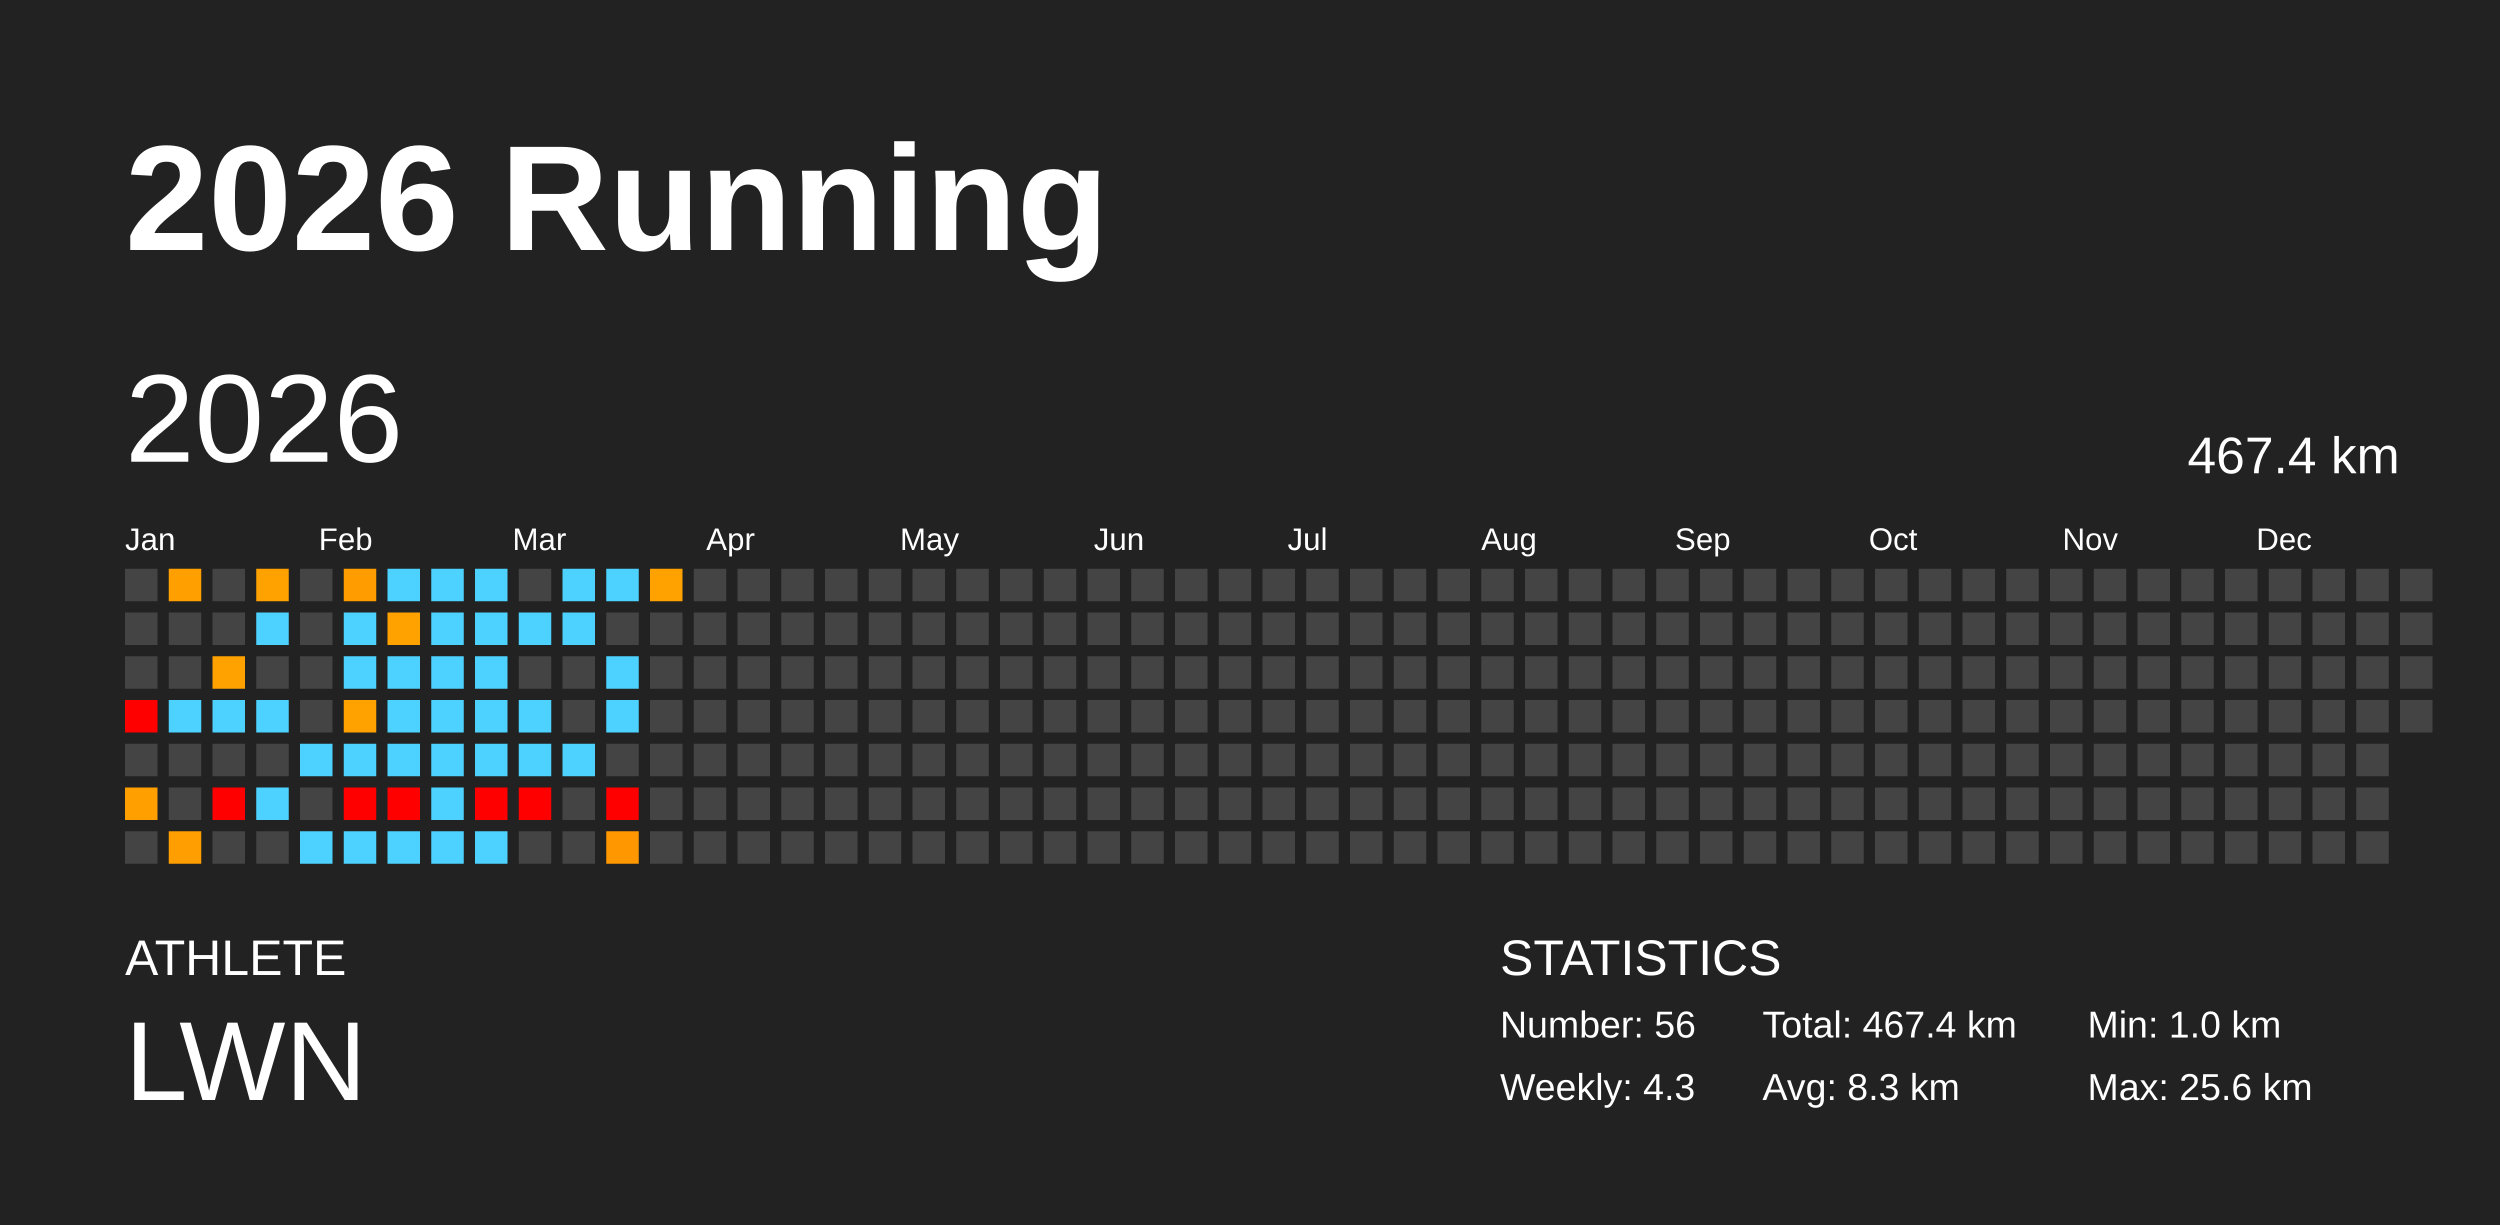
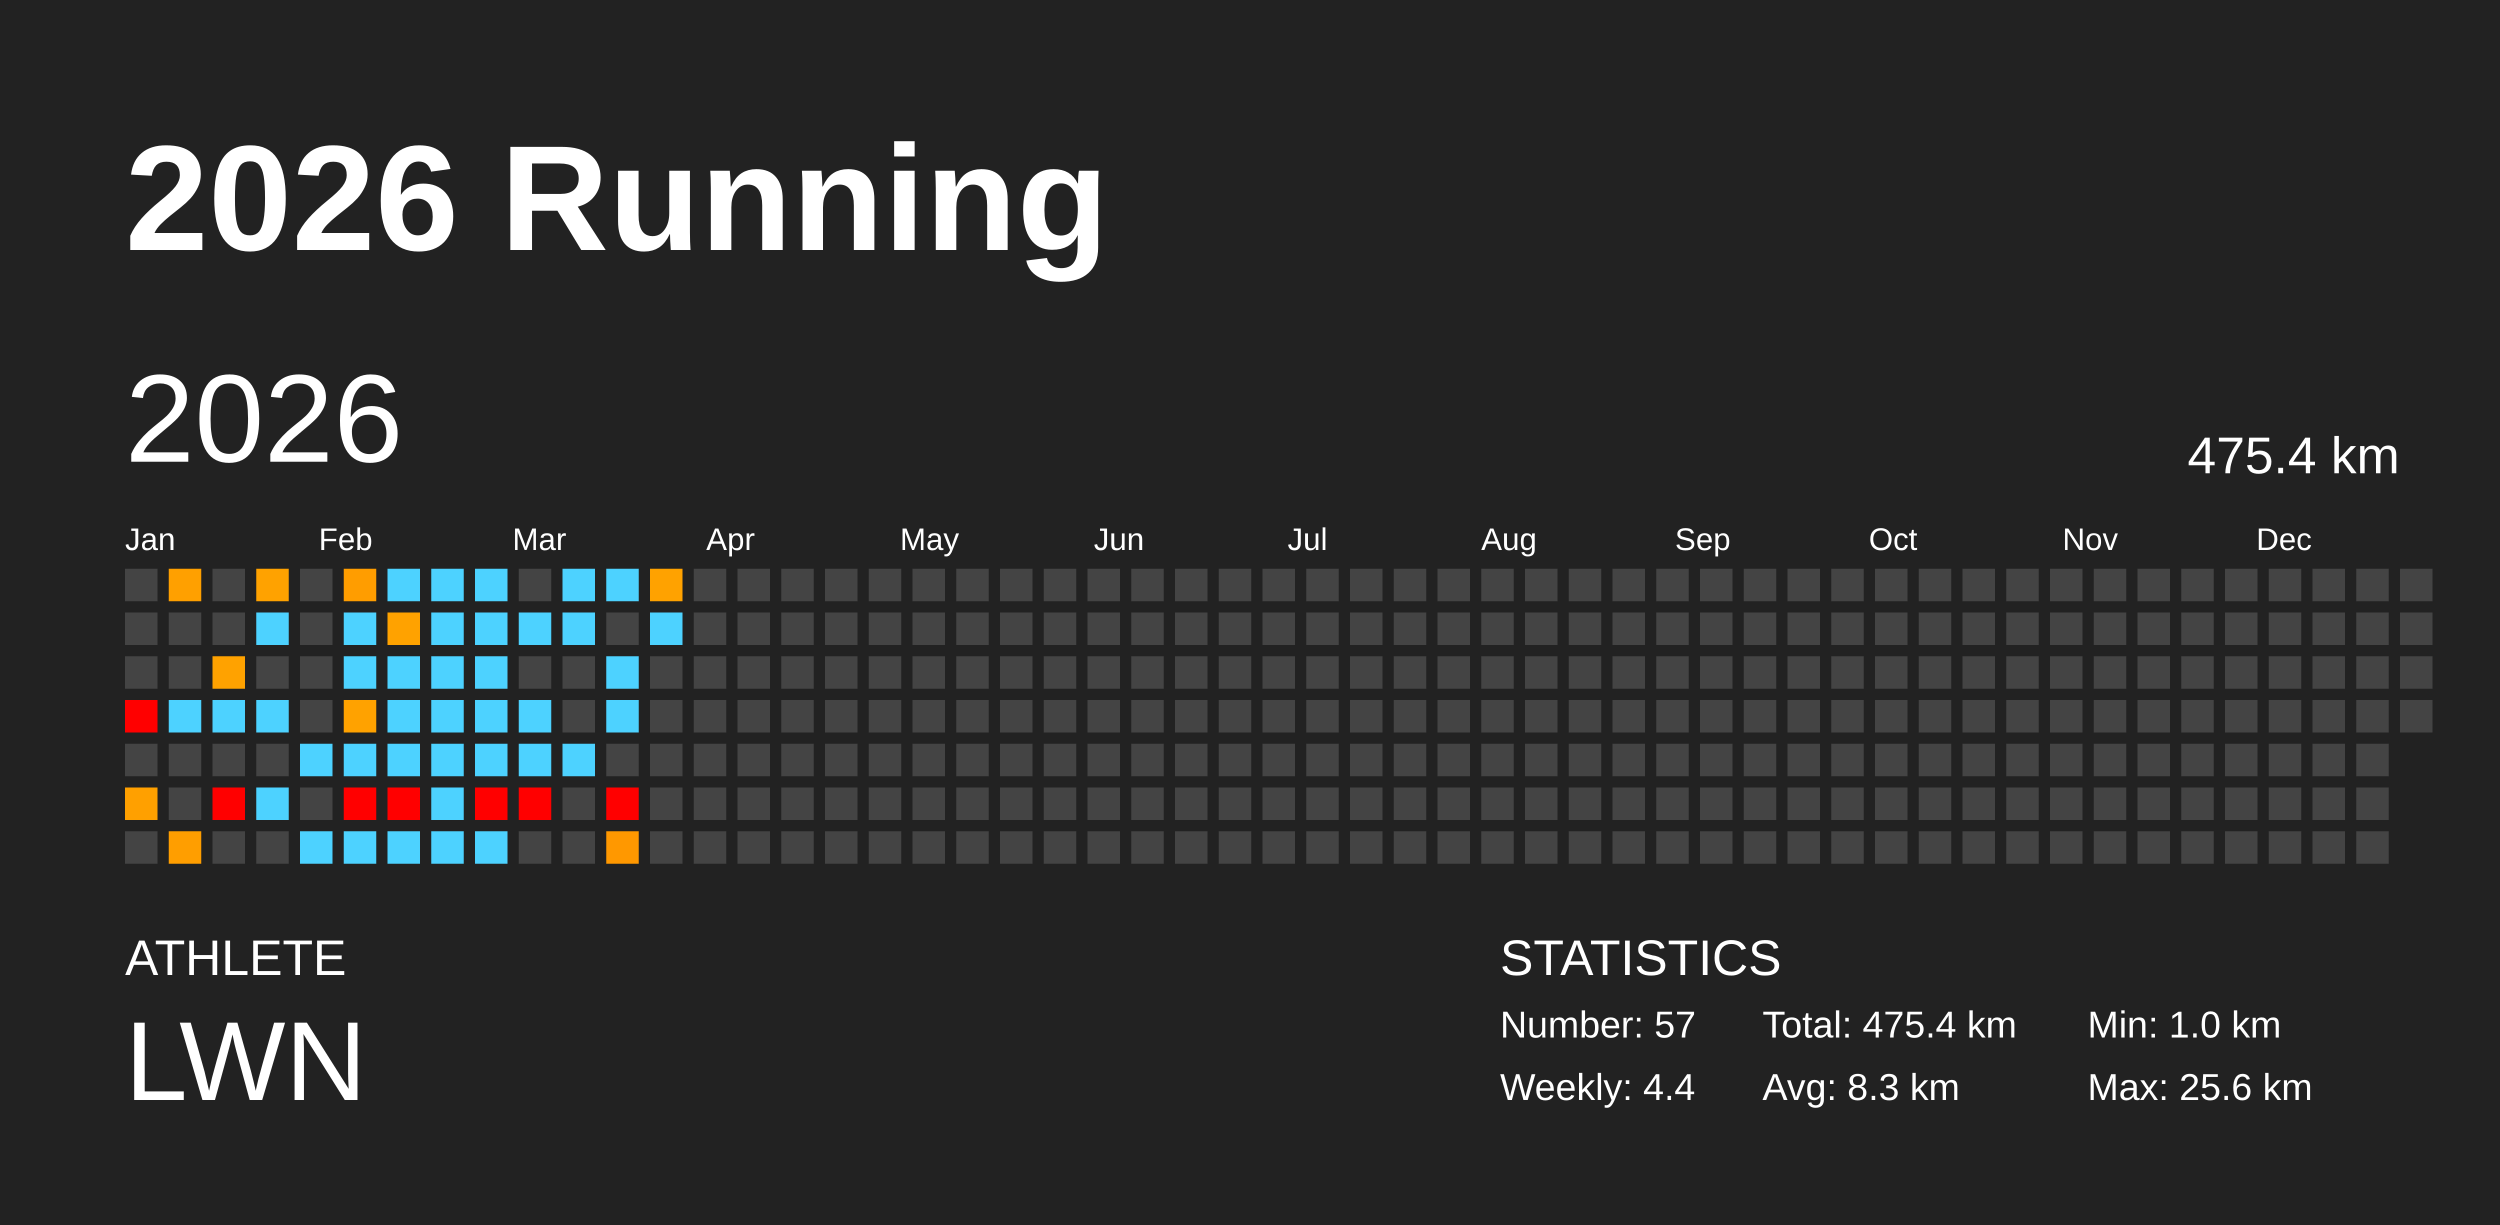
<svg xmlns="http://www.w3.org/2000/svg" baseProfile="full" height="98mm" version="1.1" viewBox="0,0,200,98" width="200mm">
  <defs />
  <rect fill="#222222" height="98" width="200" x="0" y="0" />
  <text fill="#FFFFFF" style="font-size:12px; font-family:Arial; font-weight:bold;" x="10" y="20">2026 Running</text>
  <text fill="#FFFFFF" style="font-size:4px; font-family:Arial" x="10" y="78">ATHLETE</text>
  <text fill="#FFFFFF" style="font-size:9px; font-family:Arial" x="10" y="88">LWN</text>
  <text fill="#FFFFFF" style="font-size:4px; font-family:Arial" x="120" y="78">STATISTICS</text>
-   <text fill="#FFFFFF" style="font-size:3px; font-family:Arial" x="120" y="83">Number: 56</text>
-   <text fill="#FFFFFF" style="font-size:3px; font-family:Arial" x="120" y="88">Weekly: 4.3</text>
-   <text fill="#FFFFFF" style="font-size:3px; font-family:Arial" x="141" y="83">Total: 467.4 km</text>
+   <text fill="#FFFFFF" style="font-size:3px; font-family:Arial" x="120" y="83">Number: 57</text>
+   <text fill="#FFFFFF" style="font-size:3px; font-family:Arial" x="120" y="88">Weekly: 4.4</text>
+   <text fill="#FFFFFF" style="font-size:3px; font-family:Arial" x="141" y="83">Total: 475.4 km</text>
  <text fill="#FFFFFF" style="font-size:3px; font-family:Arial" x="141" y="88">Avg: 8.3 km</text>
  <text fill="#FFFFFF" style="font-size:3px; font-family:Arial" x="167" y="83">Min: 1.0 km</text>
  <text fill="#FFFFFF" style="font-size:3px; font-family:Arial" x="167" y="88">Max: 25.6 km</text>
  <text dominant-baseline="hanging" fill="#FFFFFF" style="font-size:10.0px; font-family:Arial;" x="10" y="30">2026</text>
-   <text dominant-baseline="hanging" fill="#FFFFFF" style="font-size:4.125px; font-family:Arial;" x="175" y="35">467.4 km</text>
+   <text dominant-baseline="hanging" fill="#FFFFFF" style="font-size:4.125px; font-family:Arial;" x="175" y="35">475.4 km</text>
  <text fill="#FFFFFF" style="font-size:2.5px; font-family:Arial" x="10.0" y="44">Jan</text>
  <text fill="#FFFFFF" style="font-size:2.5px; font-family:Arial" x="25.5" y="44">Feb</text>
  <text fill="#FFFFFF" style="font-size:2.5px; font-family:Arial" x="41.0" y="44">Mar</text>
  <text fill="#FFFFFF" style="font-size:2.5px; font-family:Arial" x="56.5" y="44">Apr</text>
  <text fill="#FFFFFF" style="font-size:2.5px; font-family:Arial" x="72.0" y="44">May</text>
  <text fill="#FFFFFF" style="font-size:2.5px; font-family:Arial" x="87.5" y="44">Jun</text>
  <text fill="#FFFFFF" style="font-size:2.5px; font-family:Arial" x="103.0" y="44">Jul</text>
  <text fill="#FFFFFF" style="font-size:2.5px; font-family:Arial" x="118.5" y="44">Aug</text>
  <text fill="#FFFFFF" style="font-size:2.5px; font-family:Arial" x="134.0" y="44">Sep</text>
  <text fill="#FFFFFF" style="font-size:2.5px; font-family:Arial" x="149.5" y="44">Oct</text>
  <text fill="#FFFFFF" style="font-size:2.5px; font-family:Arial" x="165.0" y="44">Nov</text>
  <text fill="#FFFFFF" style="font-size:2.5px; font-family:Arial" x="180.5" y="44">Dec</text>
  <rect fill="#444444" height="2.6" width="2.6" x="10.0" y="45.5" />
  <rect fill="#444444" height="2.6" width="2.6" x="10.0" y="49.0" />
  <rect fill="#444444" height="2.6" width="2.6" x="10.0" y="52.5" />
  <rect fill="red" height="2.6" width="2.6" x="10.0" y="56.0" />
  <rect fill="#444444" height="2.6" width="2.6" x="10.0" y="59.5" />
  <rect fill="#ffa000" height="2.6" width="2.6" x="10.0" y="63.0" />
  <rect fill="#444444" height="2.6" width="2.6" x="10.0" y="66.5" />
  <rect fill="#ffa000" height="2.6" width="2.6" x="13.5" y="45.5" />
  <rect fill="#444444" height="2.6" width="2.6" x="13.5" y="49.0" />
  <rect fill="#444444" height="2.6" width="2.6" x="13.5" y="52.5" />
  <rect fill="#4dd2ff" height="2.6" width="2.6" x="13.5" y="56.0" />
  <rect fill="#444444" height="2.6" width="2.6" x="13.5" y="59.5" />
  <rect fill="#444444" height="2.6" width="2.6" x="13.5" y="63.0" />
  <rect fill="#ff9e00" height="2.6" width="2.6" x="13.5" y="66.5" />
  <rect fill="#444444" height="2.6" width="2.6" x="17.0" y="45.5" />
  <rect fill="#444444" height="2.6" width="2.6" x="17.0" y="49.0" />
  <rect fill="#ffa200" height="2.6" width="2.6" x="17.0" y="52.5" />
  <rect fill="#4dd2ff" height="2.6" width="2.6" x="17.0" y="56.0" />
  <rect fill="#444444" height="2.6" width="2.6" x="17.0" y="59.5" />
  <rect fill="red" height="2.6" width="2.6" x="17.0" y="63.0" />
  <rect fill="#444444" height="2.6" width="2.6" x="17.0" y="66.5" />
  <rect fill="#ffa200" height="2.6" width="2.6" x="20.5" y="45.5" />
  <rect fill="#4dd2ff" height="2.6" width="2.6" x="20.5" y="49.0" />
  <rect fill="#444444" height="2.6" width="2.6" x="20.5" y="52.5" />
  <rect fill="#4dd2ff" height="2.6" width="2.6" x="20.5" y="56.0" />
  <rect fill="#444444" height="2.6" width="2.6" x="20.5" y="59.5" />
  <rect fill="#4dd2ff" height="2.6" width="2.6" x="20.5" y="63.0" />
  <rect fill="#444444" height="2.6" width="2.6" x="20.5" y="66.5" />
  <rect fill="#444444" height="2.6" width="2.6" x="24.0" y="45.5" />
  <rect fill="#444444" height="2.6" width="2.6" x="24.0" y="49.0" />
  <rect fill="#444444" height="2.6" width="2.6" x="24.0" y="52.5" />
  <rect fill="#444444" height="2.6" width="2.6" x="24.0" y="56.0" />
  <rect fill="#4dd2ff" height="2.6" width="2.6" x="24.0" y="59.5" />
  <rect fill="#444444" height="2.6" width="2.6" x="24.0" y="63.0" />
  <rect fill="#4dd2ff" height="2.6" width="2.6" x="24.0" y="66.5" />
  <rect fill="#ff9d00" height="2.6" width="2.6" x="27.5" y="45.5" />
  <rect fill="#4dd2ff" height="2.6" width="2.6" x="27.5" y="49.0" />
  <rect fill="#4dd2ff" height="2.6" width="2.6" x="27.5" y="52.5" />
  <rect fill="#ffa200" height="2.6" width="2.6" x="27.5" y="56.0" />
  <rect fill="#4dd2ff" height="2.6" width="2.6" x="27.5" y="59.5" />
  <rect fill="red" height="2.6" width="2.6" x="27.5" y="63.0" />
  <rect fill="#4dd2ff" height="2.6" width="2.6" x="27.5" y="66.5" />
  <rect fill="#4dd2ff" height="2.6" width="2.6" x="31.0" y="45.5" />
  <rect fill="#ffa200" height="2.6" width="2.6" x="31.0" y="49.0" />
  <rect fill="#4dd2ff" height="2.6" width="2.6" x="31.0" y="52.5" />
  <rect fill="#4dd2ff" height="2.6" width="2.6" x="31.0" y="56.0" />
  <rect fill="#4dd2ff" height="2.6" width="2.6" x="31.0" y="59.5" />
  <rect fill="red" height="2.6" width="2.6" x="31.0" y="63.0" />
  <rect fill="#4dd2ff" height="2.6" width="2.6" x="31.0" y="66.5" />
  <rect fill="#4dd2ff" height="2.6" width="2.6" x="34.5" y="45.5" />
  <rect fill="#4dd2ff" height="2.6" width="2.6" x="34.5" y="49.0" />
  <rect fill="#4dd2ff" height="2.6" width="2.6" x="34.5" y="52.5" />
  <rect fill="#4dd2ff" height="2.6" width="2.6" x="34.5" y="56.0" />
  <rect fill="#4dd2ff" height="2.6" width="2.6" x="34.5" y="59.5" />
  <rect fill="#4dd2ff" height="2.6" width="2.6" x="34.5" y="63.0" />
  <rect fill="#4dd2ff" height="2.6" width="2.6" x="34.5" y="66.5" />
  <rect fill="#4dd2ff" height="2.6" width="2.6" x="38.0" y="45.5" />
  <rect fill="#4dd2ff" height="2.6" width="2.6" x="38.0" y="49.0" />
  <rect fill="#4dd2ff" height="2.6" width="2.6" x="38.0" y="52.5" />
  <rect fill="#4dd2ff" height="2.6" width="2.6" x="38.0" y="56.0" />
  <rect fill="#4dd2ff" height="2.6" width="2.6" x="38.0" y="59.5" />
  <rect fill="red" height="2.6" width="2.6" x="38.0" y="63.0" />
  <rect fill="#4dd2ff" height="2.6" width="2.6" x="38.0" y="66.5" />
  <rect fill="#444444" height="2.6" width="2.6" x="41.5" y="45.5" />
  <rect fill="#4dd2ff" height="2.6" width="2.6" x="41.5" y="49.0" />
  <rect fill="#444444" height="2.6" width="2.6" x="41.5" y="52.5" />
  <rect fill="#4dd2ff" height="2.6" width="2.6" x="41.5" y="56.0" />
  <rect fill="#4dd2ff" height="2.6" width="2.6" x="41.5" y="59.5" />
  <rect fill="red" height="2.6" width="2.6" x="41.5" y="63.0" />
  <rect fill="#444444" height="2.6" width="2.6" x="41.5" y="66.5" />
  <rect fill="#4dd2ff" height="2.6" width="2.6" x="45.0" y="45.5" />
  <rect fill="#4dd2ff" height="2.6" width="2.6" x="45.0" y="49.0" />
  <rect fill="#444444" height="2.6" width="2.6" x="45.0" y="52.5" />
  <rect fill="#444444" height="2.6" width="2.6" x="45.0" y="56.0" />
  <rect fill="#4dd2ff" height="2.6" width="2.6" x="45.0" y="59.5" />
  <rect fill="#444444" height="2.6" width="2.6" x="45.0" y="63.0" />
  <rect fill="#444444" height="2.6" width="2.6" x="45.0" y="66.5" />
  <rect fill="#4dd2ff" height="2.6" width="2.6" x="48.5" y="45.5" />
  <rect fill="#444444" height="2.6" width="2.6" x="48.5" y="49.0" />
  <rect fill="#4dd2ff" height="2.6" width="2.6" x="48.5" y="52.5" />
  <rect fill="#4dd2ff" height="2.6" width="2.6" x="48.5" y="56.0" />
  <rect fill="#444444" height="2.6" width="2.6" x="48.5" y="59.5" />
  <rect fill="red" height="2.6" width="2.6" x="48.5" y="63.0" />
  <rect fill="#ff9800" height="2.6" width="2.6" x="48.5" y="66.5" />
  <rect fill="#ffa200" height="2.6" width="2.6" x="52.0" y="45.5" />
-   <rect fill="#444444" height="2.6" width="2.6" x="52.0" y="49.0" />
+   <rect fill="#4dd2ff" height="2.6" width="2.6" x="52.0" y="49.0" />
  <rect fill="#444444" height="2.6" width="2.6" x="52.0" y="52.5" />
  <rect fill="#444444" height="2.6" width="2.6" x="52.0" y="56.0" />
  <rect fill="#444444" height="2.6" width="2.6" x="52.0" y="59.5" />
  <rect fill="#444444" height="2.6" width="2.6" x="52.0" y="63.0" />
  <rect fill="#444444" height="2.6" width="2.6" x="52.0" y="66.5" />
  <rect fill="#444444" height="2.6" width="2.6" x="55.5" y="45.5" />
  <rect fill="#444444" height="2.6" width="2.6" x="55.5" y="49.0" />
  <rect fill="#444444" height="2.6" width="2.6" x="55.5" y="52.5" />
  <rect fill="#444444" height="2.6" width="2.6" x="55.5" y="56.0" />
  <rect fill="#444444" height="2.6" width="2.6" x="55.5" y="59.5" />
  <rect fill="#444444" height="2.6" width="2.6" x="55.5" y="63.0" />
  <rect fill="#444444" height="2.6" width="2.6" x="55.5" y="66.5" />
  <rect fill="#444444" height="2.6" width="2.6" x="59.0" y="45.5" />
  <rect fill="#444444" height="2.6" width="2.6" x="59.0" y="49.0" />
  <rect fill="#444444" height="2.6" width="2.6" x="59.0" y="52.5" />
  <rect fill="#444444" height="2.6" width="2.6" x="59.0" y="56.0" />
  <rect fill="#444444" height="2.6" width="2.6" x="59.0" y="59.5" />
  <rect fill="#444444" height="2.6" width="2.6" x="59.0" y="63.0" />
  <rect fill="#444444" height="2.6" width="2.6" x="59.0" y="66.5" />
  <rect fill="#444444" height="2.6" width="2.6" x="62.5" y="45.5" />
  <rect fill="#444444" height="2.6" width="2.6" x="62.5" y="49.0" />
  <rect fill="#444444" height="2.6" width="2.6" x="62.5" y="52.5" />
  <rect fill="#444444" height="2.6" width="2.6" x="62.5" y="56.0" />
  <rect fill="#444444" height="2.6" width="2.6" x="62.5" y="59.5" />
  <rect fill="#444444" height="2.6" width="2.6" x="62.5" y="63.0" />
  <rect fill="#444444" height="2.6" width="2.6" x="62.5" y="66.5" />
  <rect fill="#444444" height="2.6" width="2.6" x="66.0" y="45.5" />
  <rect fill="#444444" height="2.6" width="2.6" x="66.0" y="49.0" />
  <rect fill="#444444" height="2.6" width="2.6" x="66.0" y="52.5" />
  <rect fill="#444444" height="2.6" width="2.6" x="66.0" y="56.0" />
  <rect fill="#444444" height="2.6" width="2.6" x="66.0" y="59.5" />
  <rect fill="#444444" height="2.6" width="2.6" x="66.0" y="63.0" />
  <rect fill="#444444" height="2.6" width="2.6" x="66.0" y="66.5" />
  <rect fill="#444444" height="2.6" width="2.6" x="69.5" y="45.5" />
  <rect fill="#444444" height="2.6" width="2.6" x="69.5" y="49.0" />
  <rect fill="#444444" height="2.6" width="2.6" x="69.5" y="52.5" />
  <rect fill="#444444" height="2.6" width="2.6" x="69.5" y="56.0" />
  <rect fill="#444444" height="2.6" width="2.6" x="69.5" y="59.5" />
  <rect fill="#444444" height="2.6" width="2.6" x="69.5" y="63.0" />
  <rect fill="#444444" height="2.6" width="2.6" x="69.5" y="66.5" />
  <rect fill="#444444" height="2.6" width="2.6" x="73.0" y="45.5" />
  <rect fill="#444444" height="2.6" width="2.6" x="73.0" y="49.0" />
  <rect fill="#444444" height="2.6" width="2.6" x="73.0" y="52.5" />
  <rect fill="#444444" height="2.6" width="2.6" x="73.0" y="56.0" />
  <rect fill="#444444" height="2.6" width="2.6" x="73.0" y="59.5" />
  <rect fill="#444444" height="2.6" width="2.6" x="73.0" y="63.0" />
  <rect fill="#444444" height="2.6" width="2.6" x="73.0" y="66.5" />
  <rect fill="#444444" height="2.6" width="2.6" x="76.5" y="45.5" />
  <rect fill="#444444" height="2.6" width="2.6" x="76.5" y="49.0" />
  <rect fill="#444444" height="2.6" width="2.6" x="76.5" y="52.5" />
  <rect fill="#444444" height="2.6" width="2.6" x="76.5" y="56.0" />
  <rect fill="#444444" height="2.6" width="2.6" x="76.5" y="59.5" />
  <rect fill="#444444" height="2.6" width="2.6" x="76.5" y="63.0" />
  <rect fill="#444444" height="2.6" width="2.6" x="76.5" y="66.5" />
  <rect fill="#444444" height="2.6" width="2.6" x="80.0" y="45.5" />
  <rect fill="#444444" height="2.6" width="2.6" x="80.0" y="49.0" />
  <rect fill="#444444" height="2.6" width="2.6" x="80.0" y="52.5" />
  <rect fill="#444444" height="2.6" width="2.6" x="80.0" y="56.0" />
  <rect fill="#444444" height="2.6" width="2.6" x="80.0" y="59.5" />
  <rect fill="#444444" height="2.6" width="2.6" x="80.0" y="63.0" />
  <rect fill="#444444" height="2.6" width="2.6" x="80.0" y="66.5" />
  <rect fill="#444444" height="2.6" width="2.6" x="83.5" y="45.5" />
  <rect fill="#444444" height="2.6" width="2.6" x="83.5" y="49.0" />
  <rect fill="#444444" height="2.6" width="2.6" x="83.5" y="52.5" />
  <rect fill="#444444" height="2.6" width="2.6" x="83.5" y="56.0" />
  <rect fill="#444444" height="2.6" width="2.6" x="83.5" y="59.5" />
  <rect fill="#444444" height="2.6" width="2.6" x="83.5" y="63.0" />
  <rect fill="#444444" height="2.6" width="2.6" x="83.5" y="66.5" />
  <rect fill="#444444" height="2.6" width="2.6" x="87.0" y="45.5" />
  <rect fill="#444444" height="2.6" width="2.6" x="87.0" y="49.0" />
  <rect fill="#444444" height="2.6" width="2.6" x="87.0" y="52.5" />
  <rect fill="#444444" height="2.6" width="2.6" x="87.0" y="56.0" />
  <rect fill="#444444" height="2.6" width="2.6" x="87.0" y="59.5" />
  <rect fill="#444444" height="2.6" width="2.6" x="87.0" y="63.0" />
  <rect fill="#444444" height="2.6" width="2.6" x="87.0" y="66.5" />
  <rect fill="#444444" height="2.6" width="2.6" x="90.5" y="45.5" />
  <rect fill="#444444" height="2.6" width="2.6" x="90.5" y="49.0" />
  <rect fill="#444444" height="2.6" width="2.6" x="90.5" y="52.5" />
  <rect fill="#444444" height="2.6" width="2.6" x="90.5" y="56.0" />
  <rect fill="#444444" height="2.6" width="2.6" x="90.5" y="59.5" />
  <rect fill="#444444" height="2.6" width="2.6" x="90.5" y="63.0" />
  <rect fill="#444444" height="2.6" width="2.6" x="90.5" y="66.5" />
  <rect fill="#444444" height="2.6" width="2.6" x="94.0" y="45.5" />
  <rect fill="#444444" height="2.6" width="2.6" x="94.0" y="49.0" />
  <rect fill="#444444" height="2.6" width="2.6" x="94.0" y="52.5" />
  <rect fill="#444444" height="2.6" width="2.6" x="94.0" y="56.0" />
  <rect fill="#444444" height="2.6" width="2.6" x="94.0" y="59.5" />
  <rect fill="#444444" height="2.6" width="2.6" x="94.0" y="63.0" />
  <rect fill="#444444" height="2.6" width="2.6" x="94.0" y="66.5" />
  <rect fill="#444444" height="2.6" width="2.6" x="97.5" y="45.5" />
  <rect fill="#444444" height="2.6" width="2.6" x="97.5" y="49.0" />
  <rect fill="#444444" height="2.6" width="2.6" x="97.5" y="52.5" />
  <rect fill="#444444" height="2.6" width="2.6" x="97.5" y="56.0" />
  <rect fill="#444444" height="2.6" width="2.6" x="97.5" y="59.5" />
  <rect fill="#444444" height="2.6" width="2.6" x="97.5" y="63.0" />
  <rect fill="#444444" height="2.6" width="2.6" x="97.5" y="66.5" />
  <rect fill="#444444" height="2.6" width="2.6" x="101.0" y="45.5" />
  <rect fill="#444444" height="2.6" width="2.6" x="101.0" y="49.0" />
  <rect fill="#444444" height="2.6" width="2.6" x="101.0" y="52.5" />
  <rect fill="#444444" height="2.6" width="2.6" x="101.0" y="56.0" />
  <rect fill="#444444" height="2.6" width="2.6" x="101.0" y="59.5" />
  <rect fill="#444444" height="2.6" width="2.6" x="101.0" y="63.0" />
  <rect fill="#444444" height="2.6" width="2.6" x="101.0" y="66.5" />
  <rect fill="#444444" height="2.6" width="2.6" x="104.5" y="45.5" />
  <rect fill="#444444" height="2.6" width="2.6" x="104.5" y="49.0" />
  <rect fill="#444444" height="2.6" width="2.6" x="104.5" y="52.5" />
  <rect fill="#444444" height="2.6" width="2.6" x="104.5" y="56.0" />
  <rect fill="#444444" height="2.6" width="2.6" x="104.5" y="59.5" />
  <rect fill="#444444" height="2.6" width="2.6" x="104.5" y="63.0" />
  <rect fill="#444444" height="2.6" width="2.6" x="104.5" y="66.5" />
  <rect fill="#444444" height="2.6" width="2.6" x="108.0" y="45.5" />
  <rect fill="#444444" height="2.6" width="2.6" x="108.0" y="49.0" />
  <rect fill="#444444" height="2.6" width="2.6" x="108.0" y="52.5" />
  <rect fill="#444444" height="2.6" width="2.6" x="108.0" y="56.0" />
  <rect fill="#444444" height="2.6" width="2.6" x="108.0" y="59.5" />
  <rect fill="#444444" height="2.6" width="2.6" x="108.0" y="63.0" />
  <rect fill="#444444" height="2.6" width="2.6" x="108.0" y="66.5" />
  <rect fill="#444444" height="2.6" width="2.6" x="111.5" y="45.5" />
  <rect fill="#444444" height="2.6" width="2.6" x="111.5" y="49.0" />
  <rect fill="#444444" height="2.6" width="2.6" x="111.5" y="52.5" />
  <rect fill="#444444" height="2.6" width="2.6" x="111.5" y="56.0" />
  <rect fill="#444444" height="2.6" width="2.6" x="111.5" y="59.5" />
  <rect fill="#444444" height="2.6" width="2.6" x="111.5" y="63.0" />
  <rect fill="#444444" height="2.6" width="2.6" x="111.5" y="66.5" />
  <rect fill="#444444" height="2.6" width="2.6" x="115.0" y="45.5" />
  <rect fill="#444444" height="2.6" width="2.6" x="115.0" y="49.0" />
  <rect fill="#444444" height="2.6" width="2.6" x="115.0" y="52.5" />
  <rect fill="#444444" height="2.6" width="2.6" x="115.0" y="56.0" />
  <rect fill="#444444" height="2.6" width="2.6" x="115.0" y="59.5" />
  <rect fill="#444444" height="2.6" width="2.6" x="115.0" y="63.0" />
  <rect fill="#444444" height="2.6" width="2.6" x="115.0" y="66.5" />
  <rect fill="#444444" height="2.6" width="2.6" x="118.5" y="45.5" />
  <rect fill="#444444" height="2.6" width="2.6" x="118.5" y="49.0" />
  <rect fill="#444444" height="2.6" width="2.6" x="118.5" y="52.5" />
  <rect fill="#444444" height="2.6" width="2.6" x="118.5" y="56.0" />
  <rect fill="#444444" height="2.6" width="2.6" x="118.5" y="59.5" />
  <rect fill="#444444" height="2.6" width="2.6" x="118.5" y="63.0" />
  <rect fill="#444444" height="2.6" width="2.6" x="118.5" y="66.5" />
  <rect fill="#444444" height="2.6" width="2.6" x="122.0" y="45.5" />
  <rect fill="#444444" height="2.6" width="2.6" x="122.0" y="49.0" />
  <rect fill="#444444" height="2.6" width="2.6" x="122.0" y="52.5" />
  <rect fill="#444444" height="2.6" width="2.6" x="122.0" y="56.0" />
  <rect fill="#444444" height="2.6" width="2.6" x="122.0" y="59.5" />
  <rect fill="#444444" height="2.6" width="2.6" x="122.0" y="63.0" />
  <rect fill="#444444" height="2.6" width="2.6" x="122.0" y="66.5" />
  <rect fill="#444444" height="2.6" width="2.6" x="125.5" y="45.5" />
  <rect fill="#444444" height="2.6" width="2.6" x="125.5" y="49.0" />
  <rect fill="#444444" height="2.6" width="2.6" x="125.5" y="52.5" />
  <rect fill="#444444" height="2.6" width="2.6" x="125.5" y="56.0" />
  <rect fill="#444444" height="2.6" width="2.6" x="125.5" y="59.5" />
  <rect fill="#444444" height="2.6" width="2.6" x="125.5" y="63.0" />
  <rect fill="#444444" height="2.6" width="2.6" x="125.5" y="66.5" />
  <rect fill="#444444" height="2.6" width="2.6" x="129.0" y="45.5" />
  <rect fill="#444444" height="2.6" width="2.6" x="129.0" y="49.0" />
  <rect fill="#444444" height="2.6" width="2.6" x="129.0" y="52.5" />
  <rect fill="#444444" height="2.6" width="2.6" x="129.0" y="56.0" />
  <rect fill="#444444" height="2.6" width="2.6" x="129.0" y="59.5" />
  <rect fill="#444444" height="2.6" width="2.6" x="129.0" y="63.0" />
  <rect fill="#444444" height="2.6" width="2.6" x="129.0" y="66.5" />
  <rect fill="#444444" height="2.6" width="2.6" x="132.5" y="45.5" />
  <rect fill="#444444" height="2.6" width="2.6" x="132.5" y="49.0" />
  <rect fill="#444444" height="2.6" width="2.6" x="132.5" y="52.5" />
  <rect fill="#444444" height="2.6" width="2.6" x="132.5" y="56.0" />
  <rect fill="#444444" height="2.6" width="2.6" x="132.5" y="59.5" />
  <rect fill="#444444" height="2.6" width="2.6" x="132.5" y="63.0" />
  <rect fill="#444444" height="2.6" width="2.6" x="132.5" y="66.5" />
  <rect fill="#444444" height="2.6" width="2.6" x="136.0" y="45.5" />
  <rect fill="#444444" height="2.6" width="2.6" x="136.0" y="49.0" />
  <rect fill="#444444" height="2.6" width="2.6" x="136.0" y="52.5" />
  <rect fill="#444444" height="2.6" width="2.6" x="136.0" y="56.0" />
  <rect fill="#444444" height="2.6" width="2.6" x="136.0" y="59.5" />
  <rect fill="#444444" height="2.6" width="2.6" x="136.0" y="63.0" />
  <rect fill="#444444" height="2.6" width="2.6" x="136.0" y="66.5" />
  <rect fill="#444444" height="2.6" width="2.6" x="139.5" y="45.5" />
  <rect fill="#444444" height="2.6" width="2.6" x="139.5" y="49.0" />
  <rect fill="#444444" height="2.6" width="2.6" x="139.5" y="52.5" />
  <rect fill="#444444" height="2.6" width="2.6" x="139.5" y="56.0" />
  <rect fill="#444444" height="2.6" width="2.6" x="139.5" y="59.5" />
  <rect fill="#444444" height="2.6" width="2.6" x="139.5" y="63.0" />
  <rect fill="#444444" height="2.6" width="2.6" x="139.5" y="66.5" />
  <rect fill="#444444" height="2.6" width="2.6" x="143.0" y="45.5" />
  <rect fill="#444444" height="2.6" width="2.6" x="143.0" y="49.0" />
  <rect fill="#444444" height="2.6" width="2.6" x="143.0" y="52.5" />
  <rect fill="#444444" height="2.6" width="2.6" x="143.0" y="56.0" />
  <rect fill="#444444" height="2.6" width="2.6" x="143.0" y="59.5" />
  <rect fill="#444444" height="2.6" width="2.6" x="143.0" y="63.0" />
  <rect fill="#444444" height="2.6" width="2.6" x="143.0" y="66.5" />
  <rect fill="#444444" height="2.6" width="2.6" x="146.5" y="45.5" />
  <rect fill="#444444" height="2.6" width="2.6" x="146.5" y="49.0" />
  <rect fill="#444444" height="2.6" width="2.6" x="146.5" y="52.5" />
  <rect fill="#444444" height="2.6" width="2.6" x="146.5" y="56.0" />
  <rect fill="#444444" height="2.6" width="2.6" x="146.5" y="59.5" />
  <rect fill="#444444" height="2.6" width="2.6" x="146.5" y="63.0" />
  <rect fill="#444444" height="2.6" width="2.6" x="146.5" y="66.5" />
  <rect fill="#444444" height="2.6" width="2.6" x="150.0" y="45.5" />
  <rect fill="#444444" height="2.6" width="2.6" x="150.0" y="49.0" />
  <rect fill="#444444" height="2.6" width="2.6" x="150.0" y="52.5" />
  <rect fill="#444444" height="2.6" width="2.6" x="150.0" y="56.0" />
  <rect fill="#444444" height="2.6" width="2.6" x="150.0" y="59.5" />
  <rect fill="#444444" height="2.6" width="2.6" x="150.0" y="63.0" />
  <rect fill="#444444" height="2.6" width="2.6" x="150.0" y="66.5" />
  <rect fill="#444444" height="2.6" width="2.6" x="153.5" y="45.5" />
  <rect fill="#444444" height="2.6" width="2.6" x="153.5" y="49.0" />
  <rect fill="#444444" height="2.6" width="2.6" x="153.5" y="52.5" />
  <rect fill="#444444" height="2.6" width="2.6" x="153.5" y="56.0" />
  <rect fill="#444444" height="2.6" width="2.6" x="153.5" y="59.5" />
  <rect fill="#444444" height="2.6" width="2.6" x="153.5" y="63.0" />
  <rect fill="#444444" height="2.6" width="2.6" x="153.5" y="66.5" />
  <rect fill="#444444" height="2.6" width="2.6" x="157.0" y="45.5" />
  <rect fill="#444444" height="2.6" width="2.6" x="157.0" y="49.0" />
  <rect fill="#444444" height="2.6" width="2.6" x="157.0" y="52.5" />
  <rect fill="#444444" height="2.6" width="2.6" x="157.0" y="56.0" />
  <rect fill="#444444" height="2.6" width="2.6" x="157.0" y="59.5" />
  <rect fill="#444444" height="2.6" width="2.6" x="157.0" y="63.0" />
  <rect fill="#444444" height="2.6" width="2.6" x="157.0" y="66.5" />
  <rect fill="#444444" height="2.6" width="2.6" x="160.5" y="45.5" />
  <rect fill="#444444" height="2.6" width="2.6" x="160.5" y="49.0" />
  <rect fill="#444444" height="2.6" width="2.6" x="160.5" y="52.5" />
  <rect fill="#444444" height="2.6" width="2.6" x="160.5" y="56.0" />
  <rect fill="#444444" height="2.6" width="2.6" x="160.5" y="59.5" />
  <rect fill="#444444" height="2.6" width="2.6" x="160.5" y="63.0" />
  <rect fill="#444444" height="2.6" width="2.6" x="160.5" y="66.5" />
  <rect fill="#444444" height="2.6" width="2.6" x="164.0" y="45.5" />
  <rect fill="#444444" height="2.6" width="2.6" x="164.0" y="49.0" />
  <rect fill="#444444" height="2.6" width="2.6" x="164.0" y="52.5" />
  <rect fill="#444444" height="2.6" width="2.6" x="164.0" y="56.0" />
  <rect fill="#444444" height="2.6" width="2.6" x="164.0" y="59.5" />
  <rect fill="#444444" height="2.6" width="2.6" x="164.0" y="63.0" />
  <rect fill="#444444" height="2.6" width="2.6" x="164.0" y="66.5" />
  <rect fill="#444444" height="2.6" width="2.6" x="167.5" y="45.5" />
  <rect fill="#444444" height="2.6" width="2.6" x="167.5" y="49.0" />
  <rect fill="#444444" height="2.6" width="2.6" x="167.5" y="52.5" />
  <rect fill="#444444" height="2.6" width="2.6" x="167.5" y="56.0" />
  <rect fill="#444444" height="2.6" width="2.6" x="167.5" y="59.5" />
  <rect fill="#444444" height="2.6" width="2.6" x="167.5" y="63.0" />
  <rect fill="#444444" height="2.6" width="2.6" x="167.5" y="66.5" />
  <rect fill="#444444" height="2.6" width="2.6" x="171.0" y="45.5" />
  <rect fill="#444444" height="2.6" width="2.6" x="171.0" y="49.0" />
  <rect fill="#444444" height="2.6" width="2.6" x="171.0" y="52.5" />
  <rect fill="#444444" height="2.6" width="2.6" x="171.0" y="56.0" />
  <rect fill="#444444" height="2.6" width="2.6" x="171.0" y="59.5" />
  <rect fill="#444444" height="2.6" width="2.6" x="171.0" y="63.0" />
  <rect fill="#444444" height="2.6" width="2.6" x="171.0" y="66.5" />
  <rect fill="#444444" height="2.6" width="2.6" x="174.5" y="45.5" />
  <rect fill="#444444" height="2.6" width="2.6" x="174.5" y="49.0" />
  <rect fill="#444444" height="2.6" width="2.6" x="174.5" y="52.5" />
  <rect fill="#444444" height="2.6" width="2.6" x="174.5" y="56.0" />
  <rect fill="#444444" height="2.6" width="2.6" x="174.5" y="59.5" />
  <rect fill="#444444" height="2.6" width="2.6" x="174.5" y="63.0" />
  <rect fill="#444444" height="2.6" width="2.6" x="174.5" y="66.5" />
  <rect fill="#444444" height="2.6" width="2.6" x="178.0" y="45.5" />
  <rect fill="#444444" height="2.6" width="2.6" x="178.0" y="49.0" />
  <rect fill="#444444" height="2.6" width="2.6" x="178.0" y="52.5" />
  <rect fill="#444444" height="2.6" width="2.6" x="178.0" y="56.0" />
  <rect fill="#444444" height="2.6" width="2.6" x="178.0" y="59.5" />
  <rect fill="#444444" height="2.6" width="2.6" x="178.0" y="63.0" />
  <rect fill="#444444" height="2.6" width="2.6" x="178.0" y="66.5" />
  <rect fill="#444444" height="2.6" width="2.6" x="181.5" y="45.5" />
  <rect fill="#444444" height="2.6" width="2.6" x="181.5" y="49.0" />
  <rect fill="#444444" height="2.6" width="2.6" x="181.5" y="52.5" />
  <rect fill="#444444" height="2.6" width="2.6" x="181.5" y="56.0" />
  <rect fill="#444444" height="2.6" width="2.6" x="181.5" y="59.5" />
  <rect fill="#444444" height="2.6" width="2.6" x="181.5" y="63.0" />
  <rect fill="#444444" height="2.6" width="2.6" x="181.5" y="66.5" />
  <rect fill="#444444" height="2.6" width="2.6" x="185.0" y="45.5" />
  <rect fill="#444444" height="2.6" width="2.6" x="185.0" y="49.0" />
  <rect fill="#444444" height="2.6" width="2.6" x="185.0" y="52.5" />
  <rect fill="#444444" height="2.6" width="2.6" x="185.0" y="56.0" />
  <rect fill="#444444" height="2.6" width="2.6" x="185.0" y="59.5" />
  <rect fill="#444444" height="2.6" width="2.6" x="185.0" y="63.0" />
  <rect fill="#444444" height="2.6" width="2.6" x="185.0" y="66.5" />
  <rect fill="#444444" height="2.6" width="2.6" x="188.5" y="45.5" />
  <rect fill="#444444" height="2.6" width="2.6" x="188.5" y="49.0" />
  <rect fill="#444444" height="2.6" width="2.6" x="188.5" y="52.5" />
  <rect fill="#444444" height="2.6" width="2.6" x="188.5" y="56.0" />
  <rect fill="#444444" height="2.6" width="2.6" x="188.5" y="59.5" />
  <rect fill="#444444" height="2.6" width="2.6" x="188.5" y="63.0" />
  <rect fill="#444444" height="2.6" width="2.6" x="188.5" y="66.5" />
  <rect fill="#444444" height="2.6" width="2.6" x="192.0" y="45.5" />
  <rect fill="#444444" height="2.6" width="2.6" x="192.0" y="49.0" />
  <rect fill="#444444" height="2.6" width="2.6" x="192.0" y="52.5" />
  <rect fill="#444444" height="2.6" width="2.6" x="192.0" y="56.0" />
</svg>
